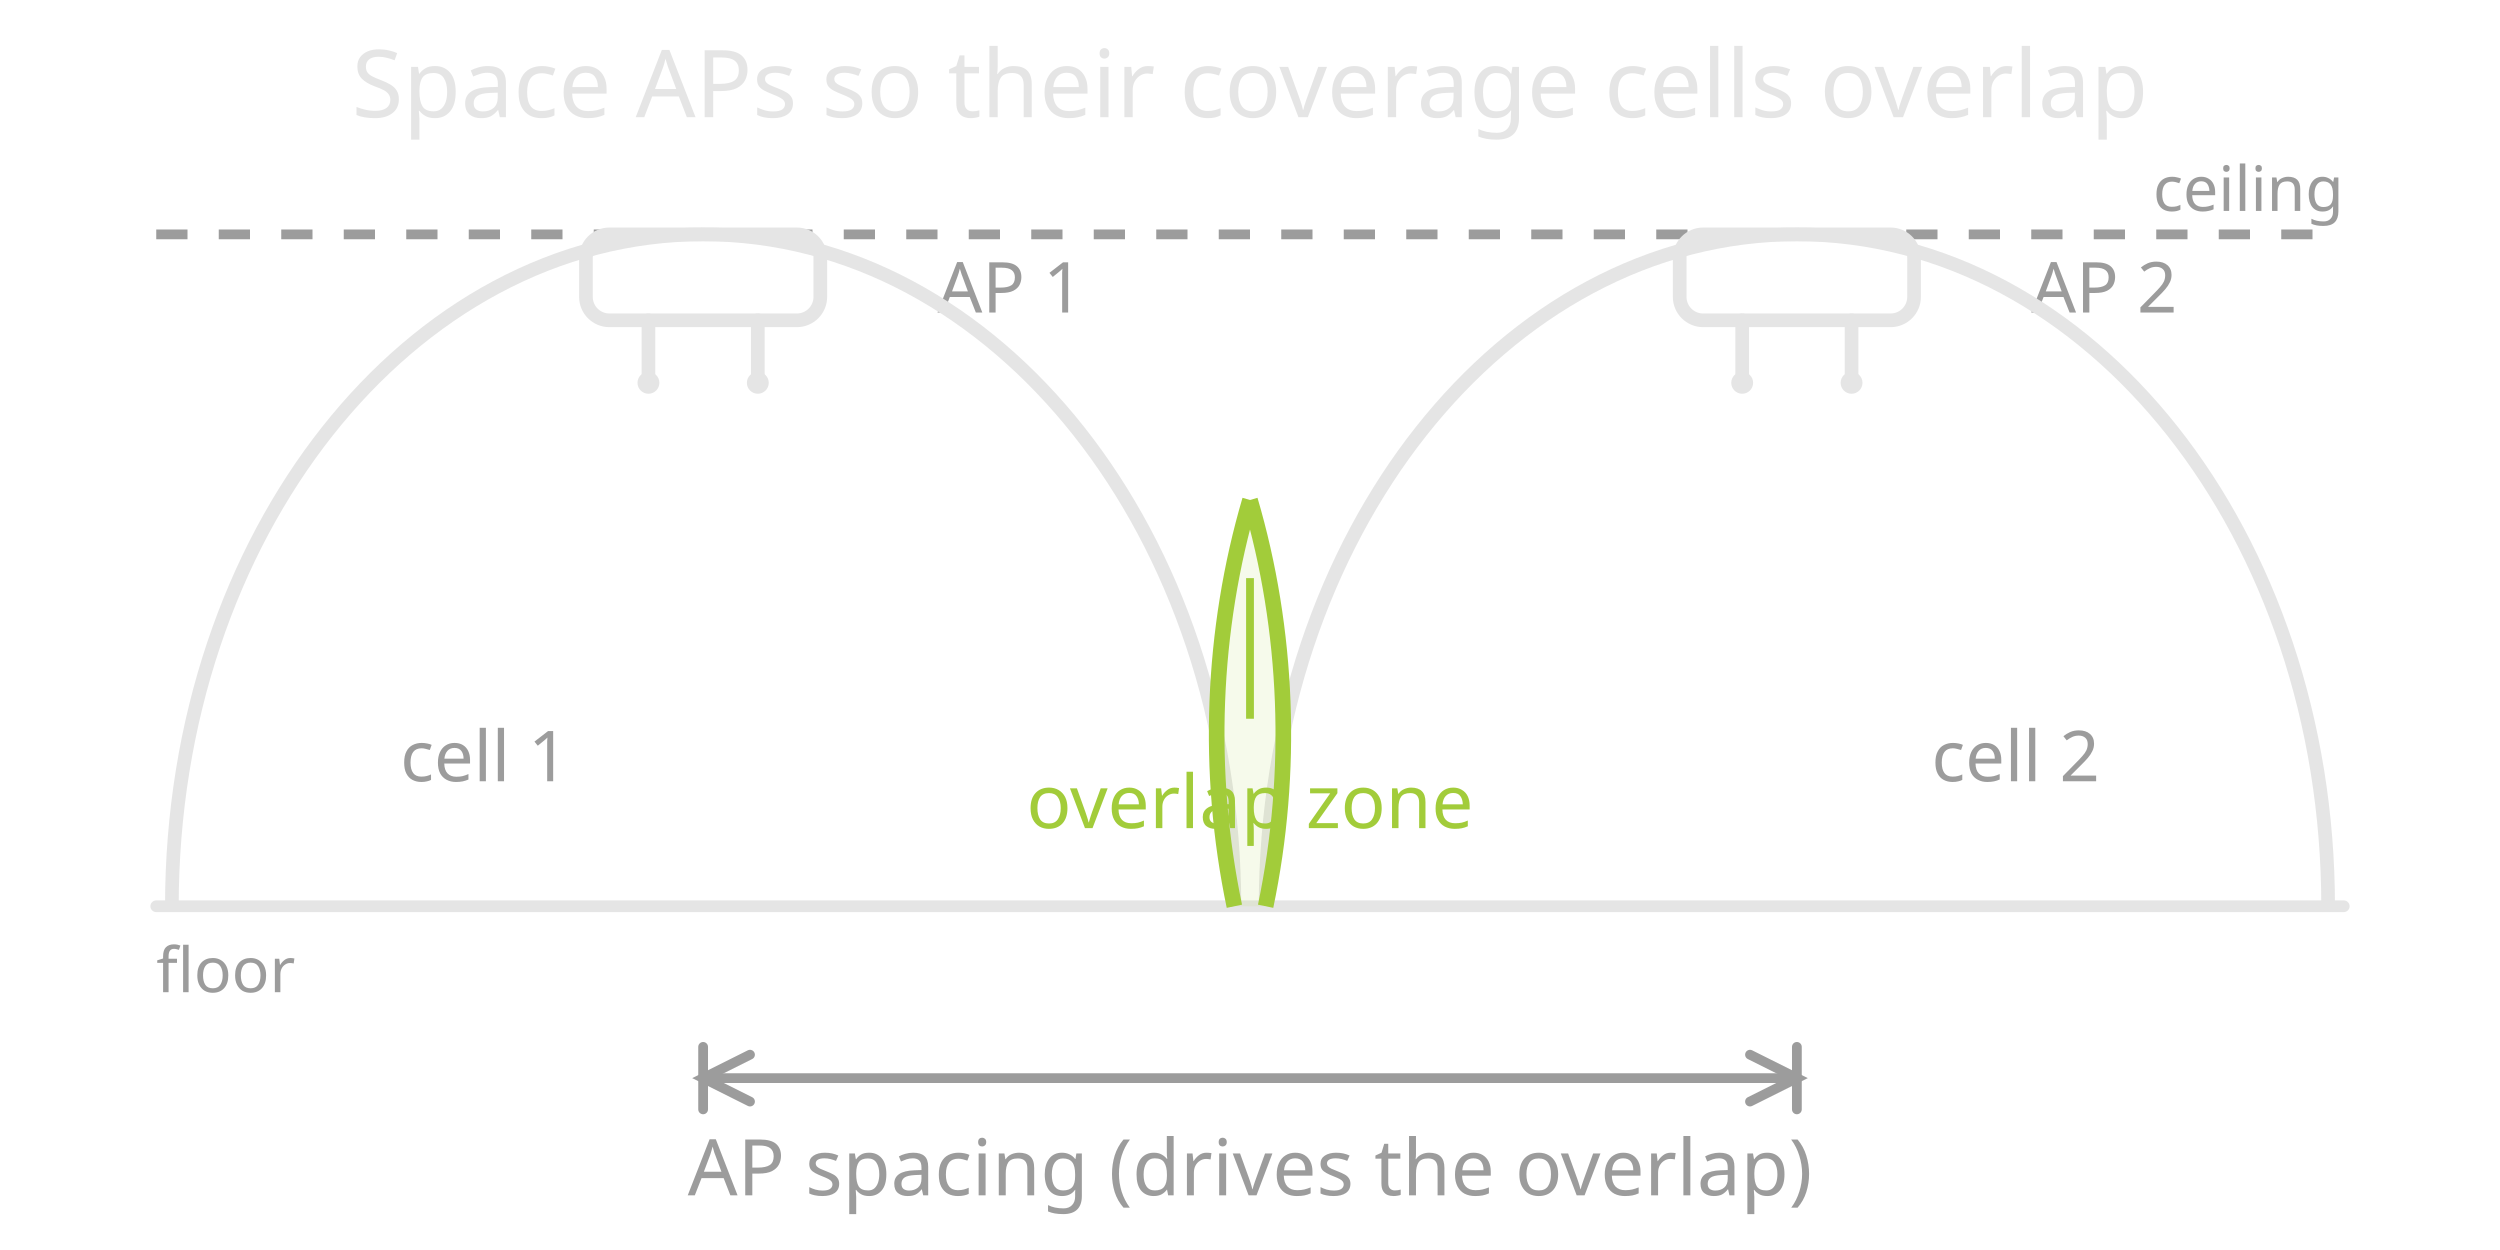
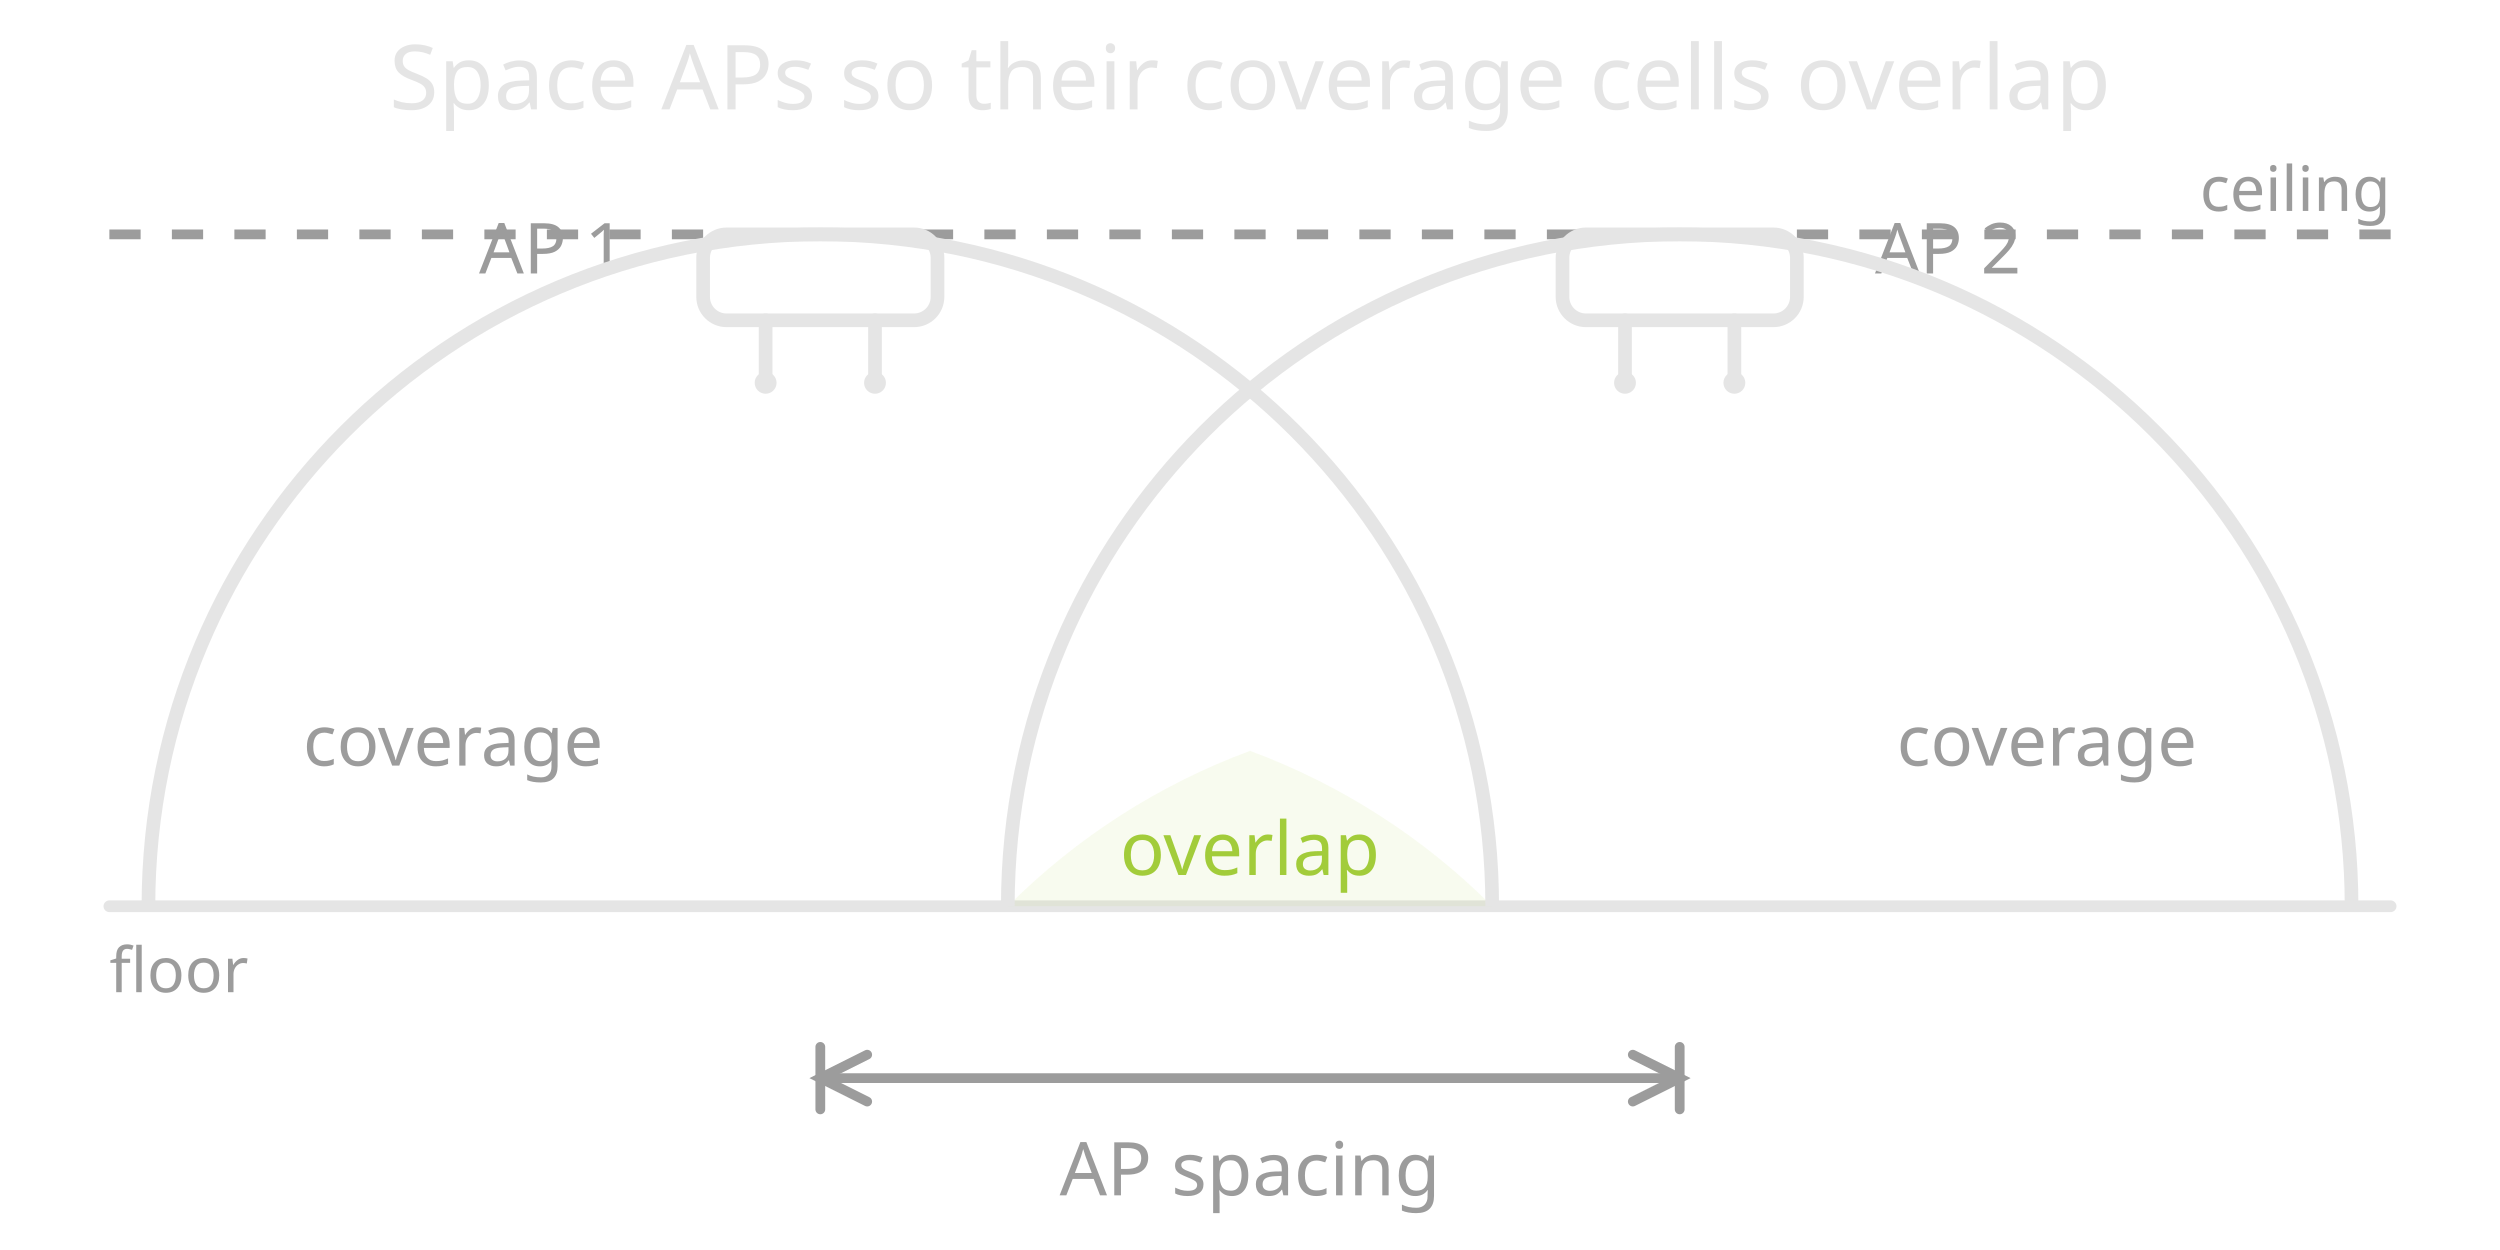
<svg xmlns="http://www.w3.org/2000/svg" viewBox="0 0 320 160" fill="none" font-family="IBM Plex Sans, sans-serif">
-   <text x="160" y="15" fill="#E5E5E5" font-size="12" font-weight="500" text-anchor="middle">Space APs so their coverage cells overlap</text>
-   <line x1="20" y1="30" x2="300" y2="30" stroke="#9C9C9C" stroke-width="1.25" stroke-dasharray="4 4" />
-   <text x="300" y="27" fill="#9C9C9C" font-size="8" text-anchor="end">ceiling</text>
+   <text x="160" y="14" fill="#E5E5E5" font-size="11.5" font-weight="500" text-anchor="middle">Space APs so their coverage cells overlap</text>
+   <line x1="14" y1="30" x2="306" y2="30" stroke="#9C9C9C" stroke-width="1.25" stroke-dasharray="4 4" />
+   <text x="306" y="27" fill="#9C9C9C" font-size="8" text-anchor="end">ceiling</text>
  <defs>
    <g id="ceil-ap">
      <rect x="-15" y="0" width="30" height="11" rx="3" stroke="#E5E5E5" stroke-width="1.75" />
      <g stroke="#E5E5E5" stroke-width="1.75" stroke-linecap="round">
        <line x1="-7" y1="11" x2="-7" y2="18" />
        <line x1="7" y1="11" x2="7" y2="18" />
      </g>
      <circle cx="-7" cy="19" r="1.4" fill="#E5E5E5" />
      <circle cx="7" cy="19" r="1.4" fill="#E5E5E5" />
    </g>
  </defs>
-   <use href="#ceil-ap" transform="translate(90,30)" />
-   <use href="#ceil-ap" transform="translate(230,30)" />
-   <text x="120" y="40" fill="#9C9C9C" font-size="9" text-anchor="start">AP 1</text>
-   <text x="260" y="40" fill="#9C9C9C" font-size="9" text-anchor="start">AP 2</text>
-   <line x1="20" y1="116" x2="300" y2="116" stroke="#E5E5E5" stroke-width="1.5" stroke-linecap="round" />
-   <text x="20" y="127" fill="#9C9C9C" font-size="8">floor</text>
-   <path d="M22 116 A68 86 0 0 1 158 116" stroke="#E5E5E5" stroke-width="1.75" fill="none" />
-   <path d="M162 116 A68 86 0 0 1 298 116" stroke="#E5E5E5" stroke-width="1.75" fill="none" />
-   <text x="62" y="100" fill="#9C9C9C" font-size="9" text-anchor="middle">cell 1</text>
-   <text x="258" y="100" fill="#9C9C9C" font-size="9" text-anchor="middle">cell 2</text>
-   <path d="M158 116 A68 86 0 0 1 160 64 A68 86 0 0 1 162 116 Z" fill="#A2CC3A" fill-opacity="0.10" />
-   <path d="M158 116 A68 86 0 0 1 160 64" stroke="#A2CC3A" stroke-width="2" fill="none" />
-   <path d="M162 116 A68 86 0 0 0 160 64" stroke="#A2CC3A" stroke-width="2" fill="none" />
-   <line x1="160" y1="92" x2="160" y2="74" stroke="#A2CC3A" stroke-width="1" />
-   <text x="160" y="106" fill="#A2CC3A" font-size="9.5" font-weight="500" text-anchor="middle">overlap zone</text>
+   <use href="#ceil-ap" transform="translate(105,30)" />
+   <use href="#ceil-ap" transform="translate(215,30)" />
+   <text x="80" y="35" fill="#9C9C9C" font-size="9" text-anchor="end">AP 1</text>
+   <text x="240" y="35" fill="#9C9C9C" font-size="9" text-anchor="start">AP 2</text>
+   <line x1="14" y1="116" x2="306" y2="116" stroke="#E5E5E5" stroke-width="1.5" stroke-linecap="round" />
+   <text x="14" y="127" fill="#9C9C9C" font-size="8">floor</text>
+   <path d="M129 116            A86 86 0 0 1 160 96.11            A86 86 0 0 1 191 116 Z" fill="#A2CC3A" fill-opacity="0.08" />
+   <path d="M19 116 A86 86 0 0 1 191 116" stroke="#E5E5E5" stroke-width="1.75" fill="none" />
+   <path d="M129 116 A86 86 0 0 1 301 116" stroke="#E5E5E5" stroke-width="1.75" fill="none" />
+   <text x="58" y="98" fill="#9C9C9C" font-size="9" text-anchor="middle">coverage</text>
+   <text x="262" y="98" fill="#9C9C9C" font-size="9" text-anchor="middle">coverage</text>
+   <text x="160" y="112" fill="#A2CC3A" font-size="9.5" font-weight="500" text-anchor="middle">overlap</text>
  <g stroke="#9C9C9C" stroke-width="1.25" stroke-linecap="round">
-     <line x1="90" y1="138" x2="230" y2="138" />
-     <path d="M90 134 L90 142 M230 134 L230 142" />
-     <path d="M96 135 L90 138 L96 141 M224 135 L230 138 L224 141" />
+     <line x1="105" y1="138" x2="215" y2="138" />
+     <path d="M105 134 L105 142 M215 134 L215 142" />
+     <path d="M111 135 L105 138 L111 141 M209 135 L215 138 L209 141" />
  </g>
-   <text x="160" y="153" fill="#9C9C9C" font-size="10" font-weight="500" text-anchor="middle">AP spacing (drives the overlap)</text>
+   <text x="160" y="153" fill="#9C9C9C" font-size="9.5" font-weight="500" text-anchor="middle">AP spacing</text>
</svg>
